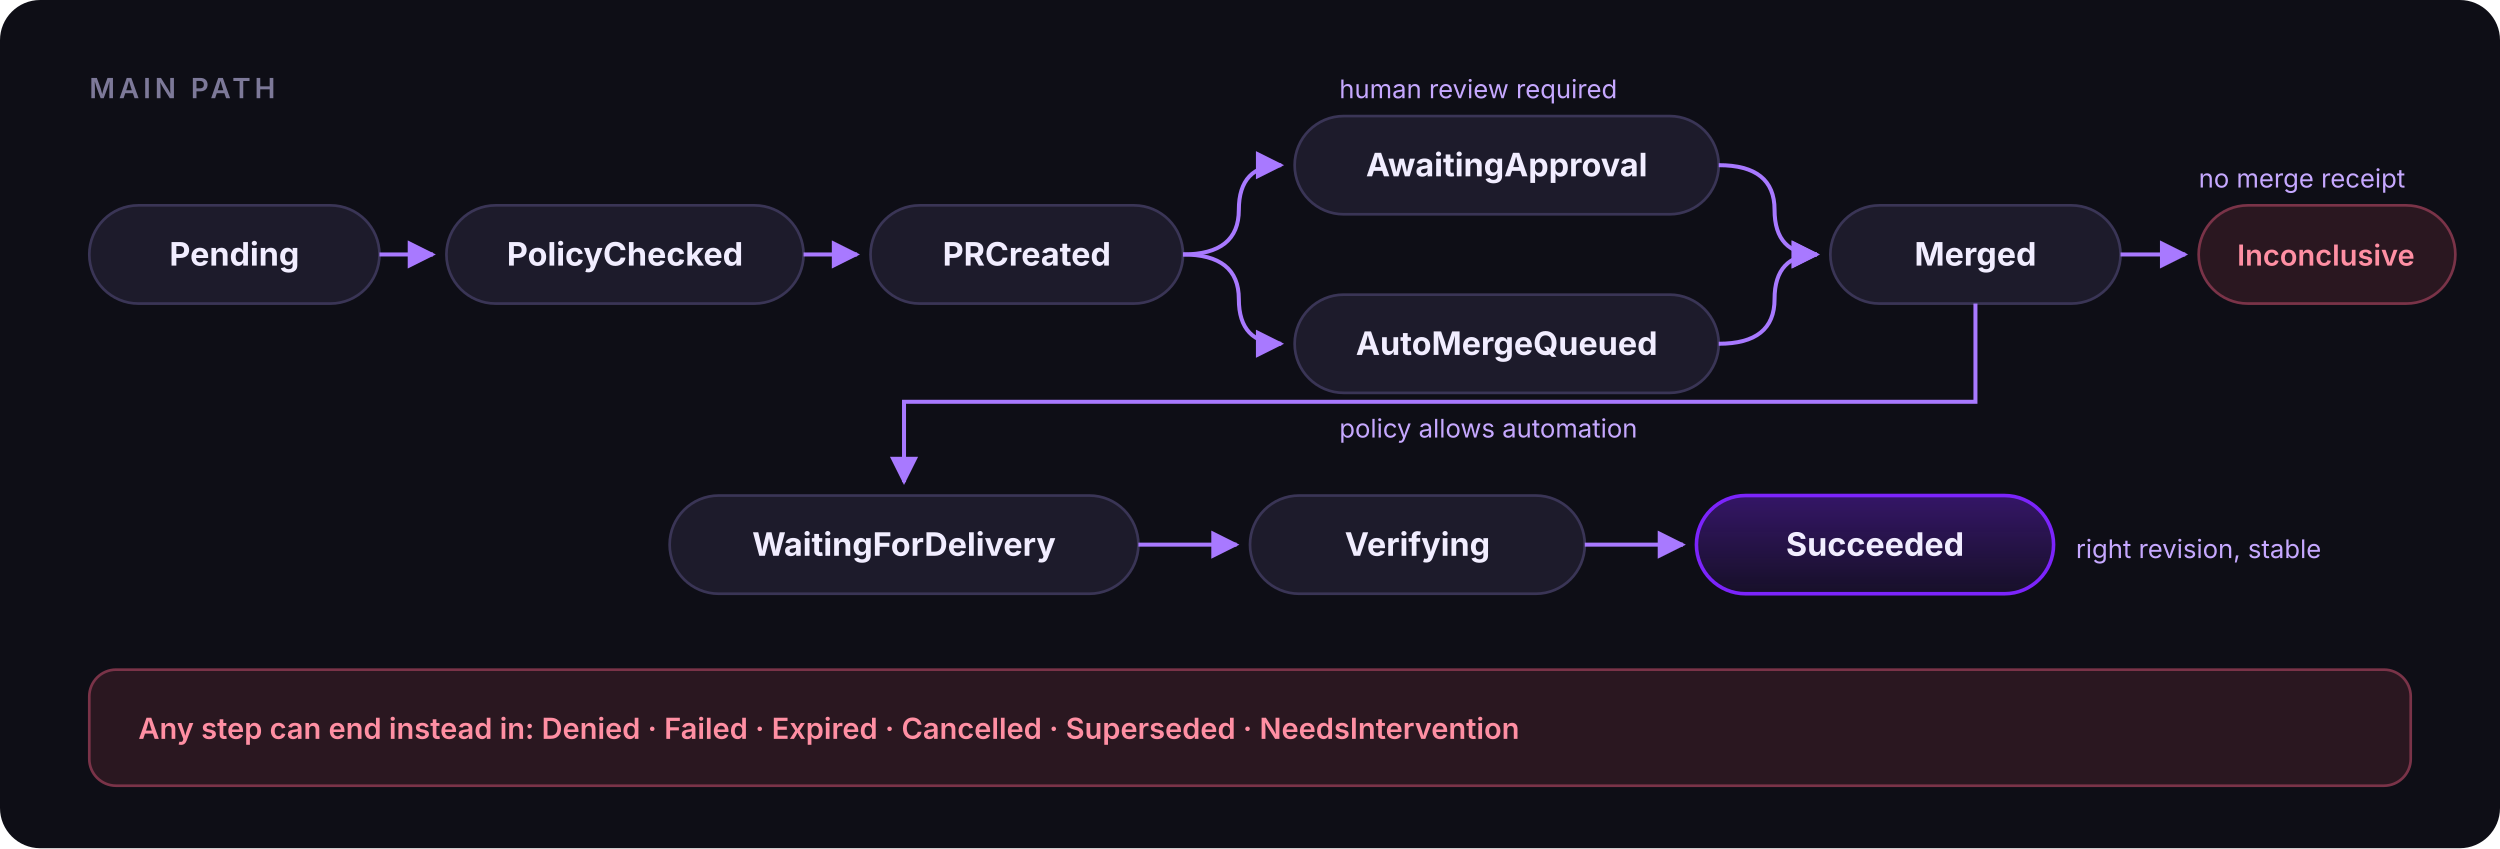
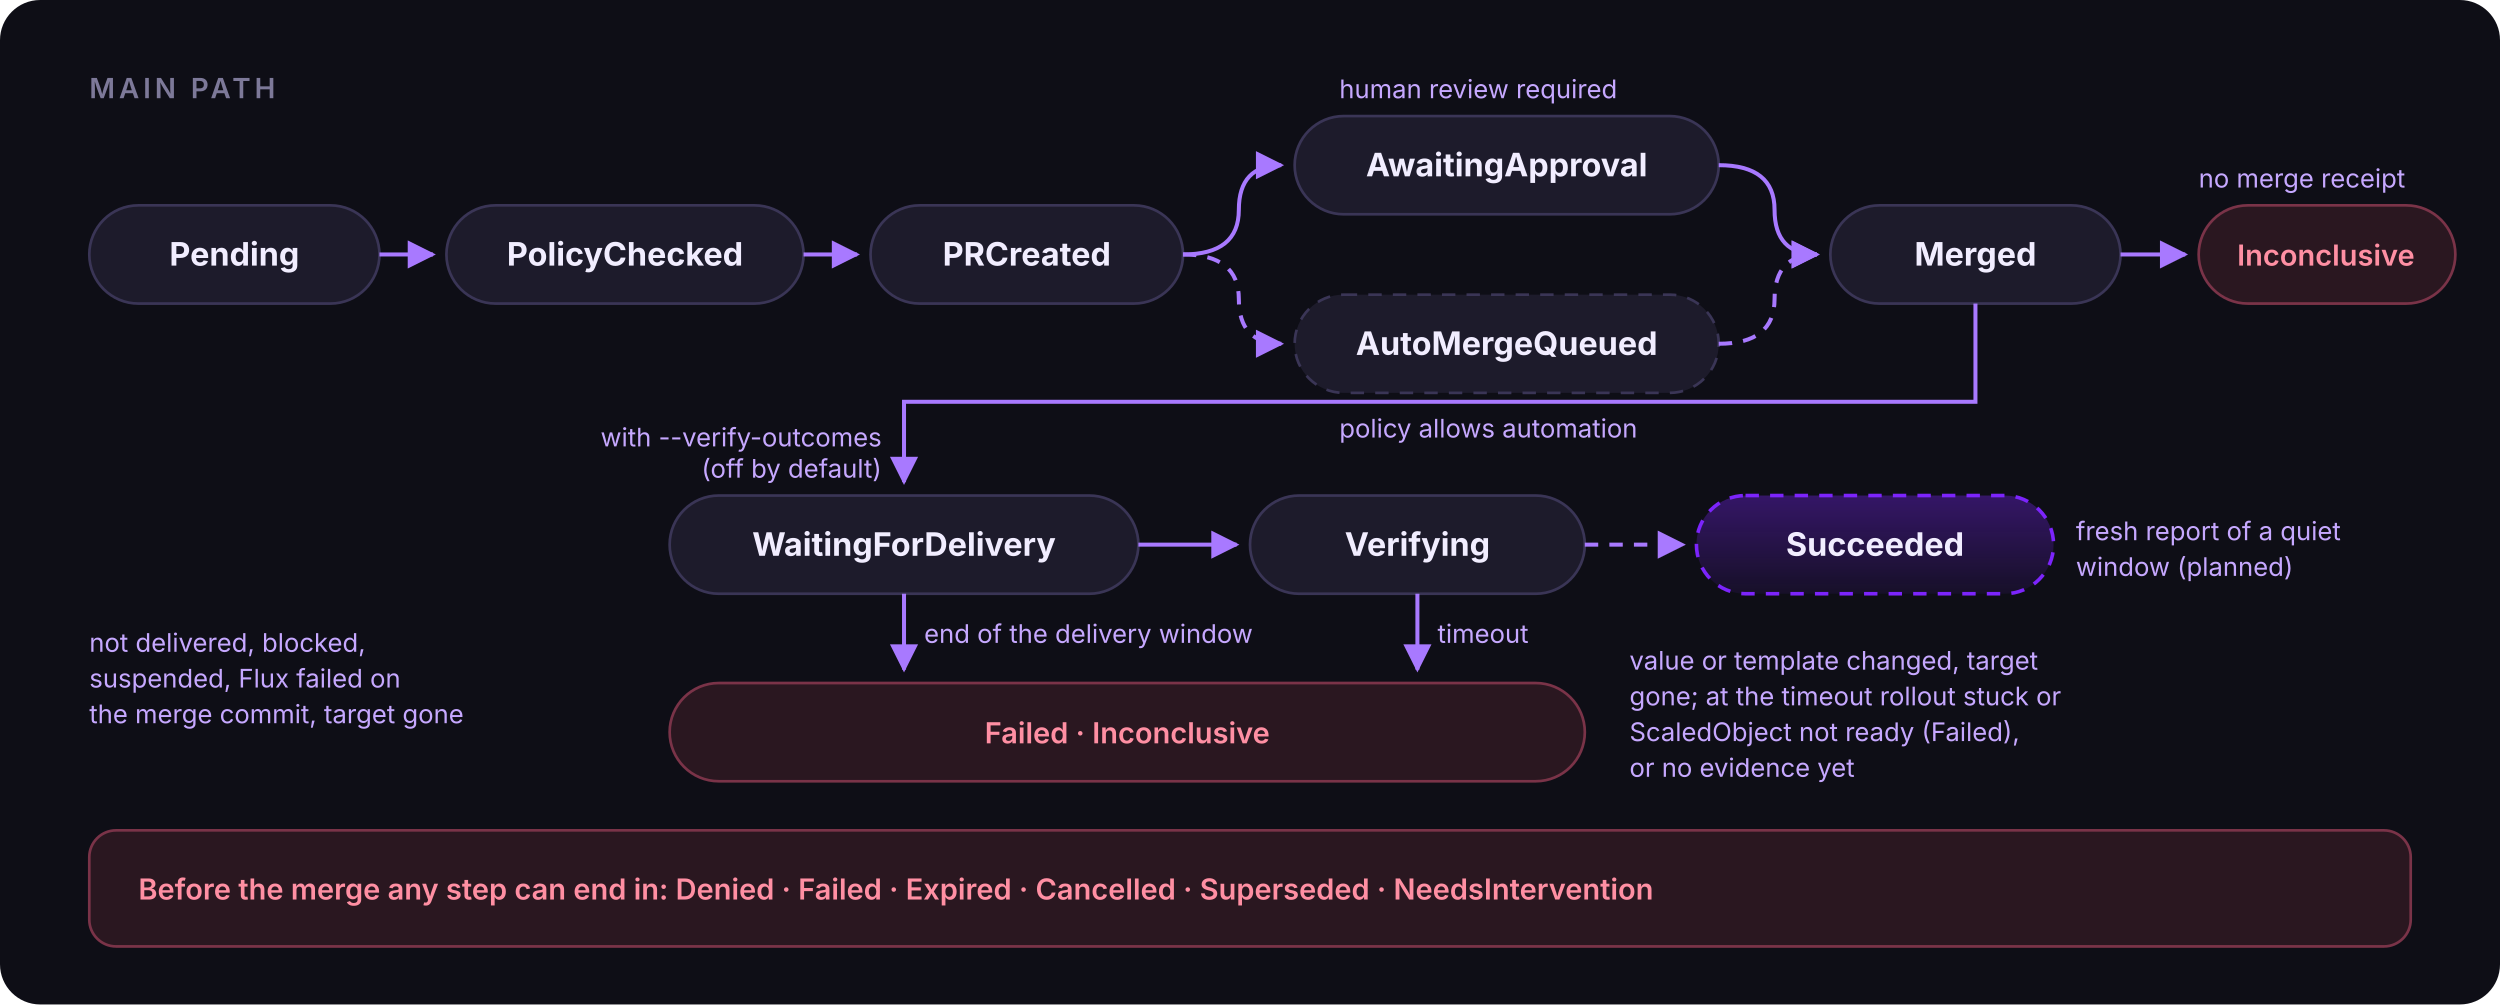
- <svg xmlns="http://www.w3.org/2000/svg" viewBox="0 0 1120 380" role="img" aria-labelledby="t d" font-family="Inter, 'Segoe UI', system-ui, -apple-system, sans-serif">
+ <svg xmlns="http://www.w3.org/2000/svg" viewBox="0 0 1120 450" role="img" aria-labelledby="t d" font-family="Inter, 'Segoe UI', system-ui, -apple-system, sans-serif">
  <defs>
    <marker id="a" viewBox="0 0 10 10" refX="9" refY="5" markerWidth="7" markerHeight="7" orient="auto-start-reverse">
      <path d="M0 0 10 5 0 10z" fill="#a879ff" />
    </marker>
    <linearGradient id="glow" x1="0" y1="0" x2="0" y2="1">
      <stop offset="0" stop-color="#7c24fc" stop-opacity=".35" />
      <stop offset="1" stop-color="#7c24fc" stop-opacity=".08" />
    </linearGradient>
    <style>
      .box{fill:#1d1b2b;stroke:#3a3556;stroke-width:1.2}
      .key{fill:url(#glow);stroke:#7c24fc;stroke-width:1.6}
      .ext{fill:#16222a;stroke:#2f5d63;stroke-width:1.2}
      .h{fill:#f1edff;font-size:14.5px;font-weight:650}
      .s{fill:#a9a4c4;font-size:12px}
      .f{stroke:#a879ff;stroke-width:1.8;fill:none}
      .lbl{fill:#c6a8ff;font-size:11.5px}
      .lanet{fill:#7d7999;font-size:12.5px;font-weight:600;letter-spacing:.14em}
      .bad{fill:#2a1720;stroke:#7a3348;stroke-width:1.2}
      .badt{fill:#ff8fa3;font-size:13px;font-weight:600}
+       .plan{stroke-dasharray:6 5}
    </style>
  </defs>
-   <rect width="1120" height="380" rx="18" fill="#0e0e16" />
+   <rect width="1120" height="450" rx="18" fill="#0e0e16" />
  <text class="lanet" x="40" y="44">MAIN PATH</text>
  <rect class="box" x="40" y="92" width="130" height="44" rx="22" />
  <text class="h" x="105" y="119" text-anchor="middle">Pending</text>
  <rect class="box" x="200" y="92" width="160" height="44" rx="22" />
  <text class="h" x="280" y="119" text-anchor="middle">PolicyChecked</text>
  <rect class="box" x="390" y="92" width="140" height="44" rx="22" />
  <text class="h" x="460" y="119" text-anchor="middle">PRCreated</text>
  <rect class="box" x="580" y="52" width="190" height="44" rx="22" />
  <text class="h" x="675" y="79" text-anchor="middle">AwaitingApproval</text>
-   <rect class="box" x="580" y="132" width="190" height="44" rx="22" />
+   <rect class="box plan" x="580" y="132" width="190" height="44" rx="22" />
  <text class="h" x="675" y="159" text-anchor="middle">AutoMergeQueued</text>
  <rect class="box" x="820" y="92" width="130" height="44" rx="22" />
  <text class="h" x="885" y="119" text-anchor="middle">Merged</text>
  <rect class="bad" x="985" y="92" width="115" height="44" rx="22" />
  <text class="badt" x="1042" y="119" text-anchor="middle">Inconclusive</text>
  <path class="f" d="M950 114H979" marker-end="url(#a)" />
  <text class="lbl" x="985" y="84">no merge receipt</text>
  <rect class="box" x="300" y="222" width="210" height="44" rx="22" />
  <text class="h" x="405" y="249" text-anchor="middle">WaitingForDelivery</text>
  <rect class="box" x="560" y="222" width="150" height="44" rx="22" />
  <text class="h" x="635" y="249" text-anchor="middle">Verifying</text>
-   <rect class="key" x="760" y="222" width="160" height="44" rx="22" />
+   <rect class="key plan" x="760" y="222" width="160" height="44" rx="22" />
  <text class="h" x="840" y="249" text-anchor="middle">Succeeded</text>
  <path class="f" d="M170 114H194" marker-end="url(#a)" />
  <path class="f" d="M360 114H384" marker-end="url(#a)" />
  <path class="f" d="M530 114Q555 114 555 94T574 74" marker-end="url(#a)" />
-   <path class="f" d="M530 114Q555 114 555 134T574 154" marker-end="url(#a)" />
+   <path class="f plan" d="M530 114Q555 114 555 134T574 154" marker-end="url(#a)" />
  <text class="lbl" x="600" y="44">human review required</text>
  <text class="lbl" x="600" y="196">policy allows automation</text>
  <path class="f" d="M770 74Q795 74 795 94T814 114" marker-end="url(#a)" />
-   <path class="f" d="M770 154Q795 154 795 134T814 114" marker-end="url(#a)" />
+   <path class="f plan" d="M770 154Q795 154 795 134T814 114" marker-end="url(#a)" />
  <path class="f" d="M885 136V180H405V216" marker-end="url(#a)" />
+   <text class="lbl" x="395" y="200" text-anchor="end">with --verify-outcomes</text>
+   <text class="lbl" x="395" y="214" text-anchor="end">(off by default)</text>
  <path class="f" d="M510 244H554" marker-end="url(#a)" />
-   <path class="f" d="M710 244H754" marker-end="url(#a)" />
-   <text class="lbl" x="930" y="250">right revision, stable</text>
-   <rect class="bad" x="40" y="300" width="1040" height="52" rx="12" />
-   <text class="badt" x="62" y="331">Any step can end instead in: Denied · Failed · Expired · Cancelled · Superseded · NeedsIntervention</text>
+   <path class="f plan" d="M710 244H754" marker-end="url(#a)" />
+   <text class="lbl" x="930" y="242">fresh report of a quiet</text>
+   <text class="lbl" x="930" y="258">window (planned)</text>
+   <text class="lbl" x="414" y="288">end of the delivery window</text>
+   <text class="lbl" x="644" y="288">timeout</text>
+   <rect class="bad" x="300" y="306" width="410" height="44" rx="22" />
+   <text class="badt" x="505" y="333" text-anchor="middle">Failed · Inconclusive</text>
+   <path class="f" d="M405 266V300" marker-end="url(#a)" />
+   <path class="f" d="M635 266V300" marker-end="url(#a)" />
+   <text class="lbl" x="40" y="292">not delivered, blocked,</text>
+   <text class="lbl" x="40" y="308">suspended, Flux failed on</text>
+   <text class="lbl" x="40" y="324">the merge commit, target gone</text>
+   <text class="lbl" x="730" y="300">value or template changed, target</text>
+   <text class="lbl" x="730" y="316">gone; at the timeout rollout stuck or</text>
+   <text class="lbl" x="730" y="332">ScaledObject not ready (Failed),</text>
+   <text class="lbl" x="730" y="348">or no evidence yet</text>
+   <rect class="bad" x="40" y="372" width="1040" height="52" rx="12" />
+   <text class="badt" x="62" y="403">Before the merge any step can end in: Denied · Failed · Expired · Cancelled · Superseded · NeedsIntervention</text>
</svg>
